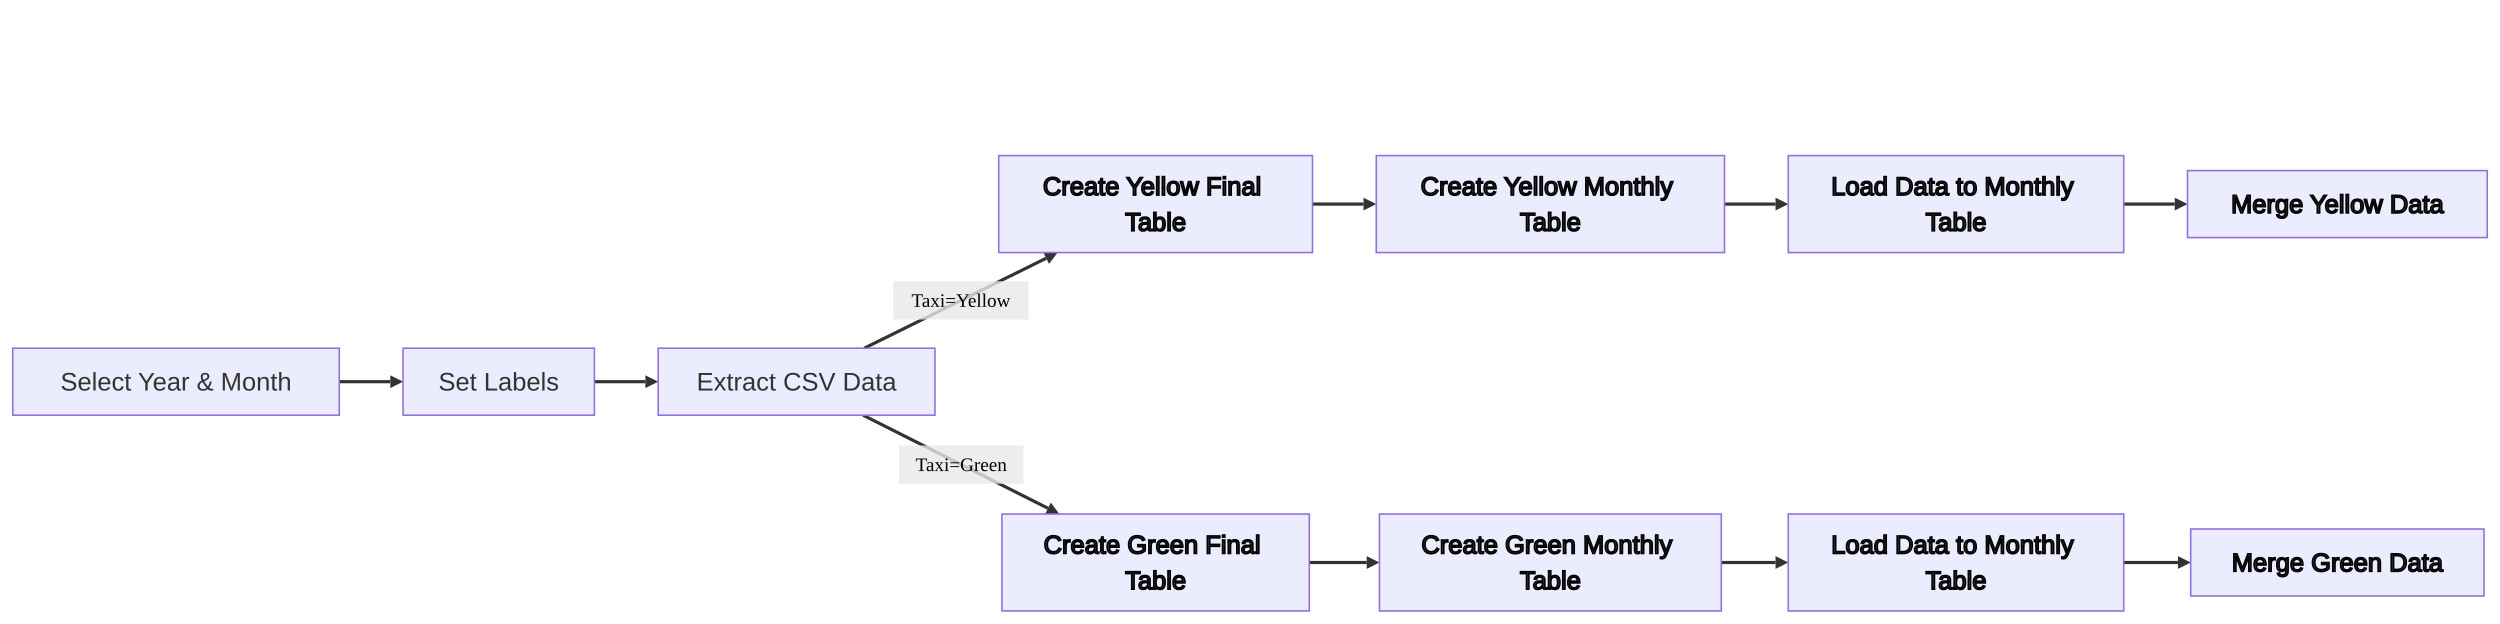
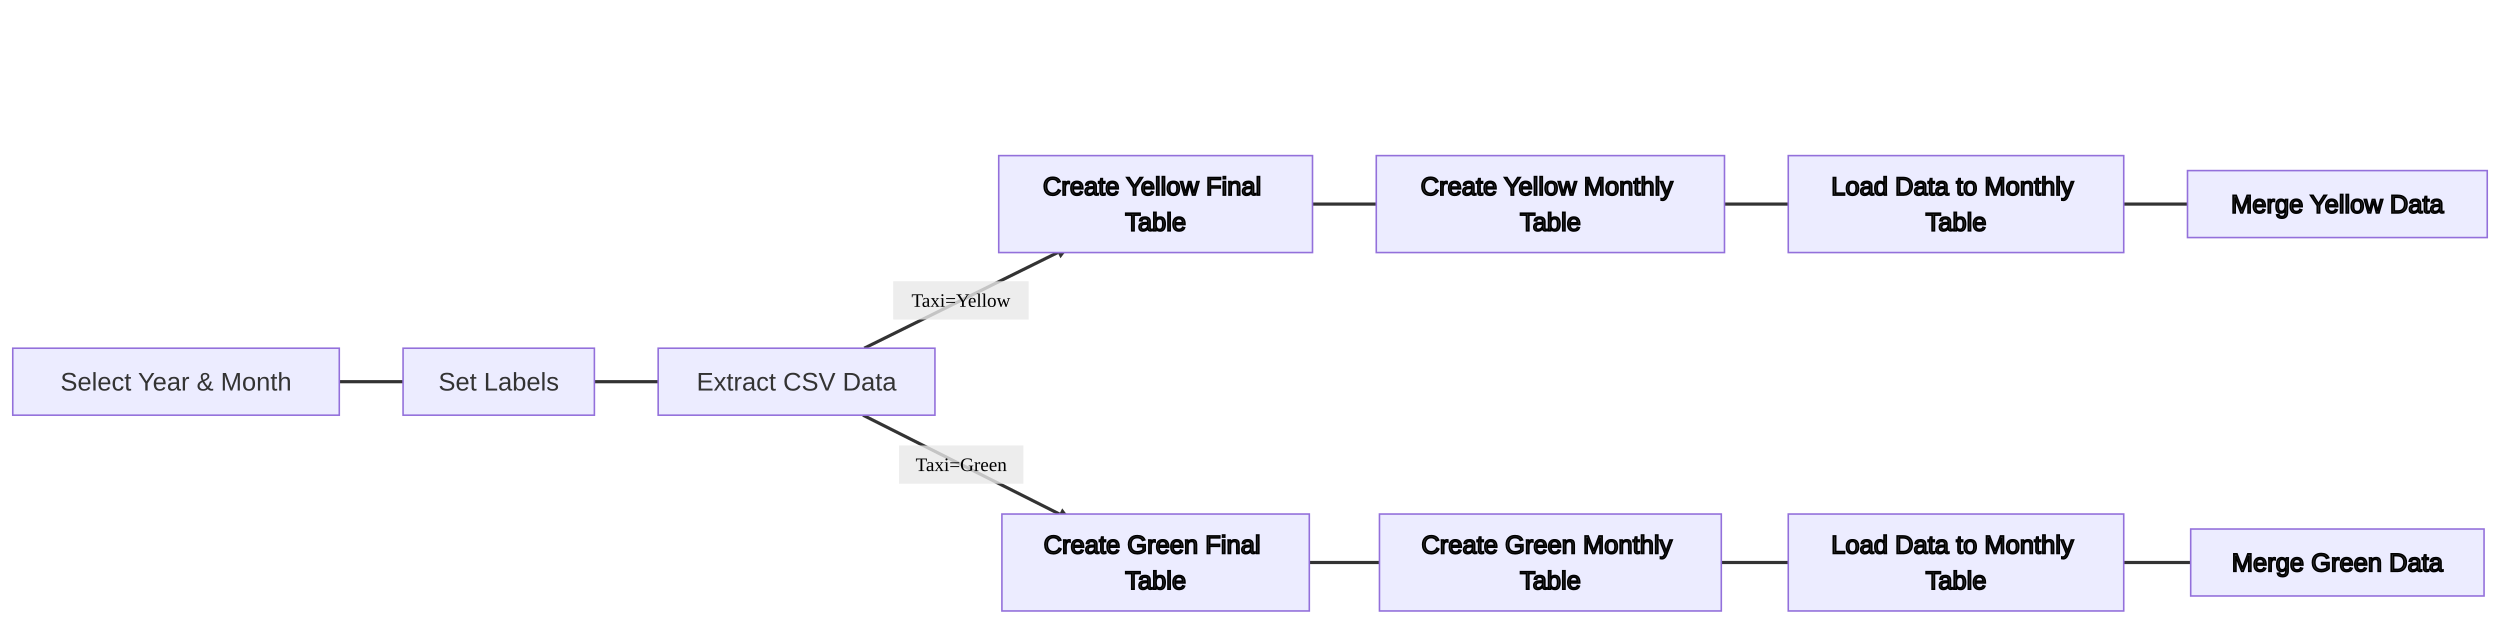
<svg xmlns="http://www.w3.org/2000/svg" viewBox="-8.0 -8.0 1568 391.2" width="1568" height="391.2" style="background-color: white">
  <defs>
    <marker id="arrow" viewBox="0 0 10 10" markerWidth="8" markerHeight="8" refX="0" refY="5" orient="auto" markerUnits="userSpaceOnUse">
      <path d="M 0 0 L 10 5 L 0 10 z" fill="#333333" />
    </marker>
    <marker id="circle-end" viewBox="0 0 10 10" markerWidth="8" markerHeight="8" refX="10" refY="5" orient="auto" markerUnits="userSpaceOnUse">
      <circle cx="5" cy="5" r="5" fill="#333333" />
    </marker>
    <marker id="cross-end" viewBox="0 0 11 11" markerWidth="8" markerHeight="8" refX="10" refY="5.5" orient="auto" markerUnits="userSpaceOnUse">
      <path d="M 1,1 l 9,9 M 10,1 l -9,9" stroke="#333333" stroke-width="2" />
    </marker>
    <marker id="arrow-reverse" viewBox="0 0 10 10" markerWidth="8" markerHeight="8" refX="0" refY="5" orient="auto-start-reverse" markerUnits="userSpaceOnUse">
      <path d="M 0 0 L 10 5 L 0 10 z" fill="#333333" />
    </marker>
  </defs>
  <style>.node rect, .node polygon, .node circle, .node &gt; path, .node line { fill: #ECECFF; stroke: #9370DB; stroke-width: 1; }
.node text { fill: #333333; font-family: "trebuchet ms", verdana, arial, sans-serif, "Apple Color Emoji", "Segoe UI Emoji", "Noto Color Emoji", "Twemoji Mozilla"; font-size: 16px; }
.edge path { fill: none; stroke: #333333; }
.edge text { fill: #333333; font-family: "trebuchet ms", verdana, arial, sans-serif, "Apple Color Emoji", "Segoe UI Emoji", "Noto Color Emoji", "Twemoji Mozilla"; font-size: 12px; }
.subgraph rect { fill: #ffffde; stroke: #aaaa33; stroke-width: 1; opacity: 0.5; }
.subgraph text { fill: #333333; font-family: "trebuchet ms", verdana, arial, sans-serif, "Apple Color Emoji", "Segoe UI Emoji", "Noto Color Emoji", "Twemoji Mozilla"; font-size: 12px; font-weight: bold; }
.yellow { fill:#FFD700;stroke:#000;stroke-width:1px;color:#000; }
.green { fill:#32CD32;stroke:#000;stroke-width:1px;color:#000; }
</style>
  <g class="edge" data-edge-source="Start" data-edge-target="SetLabel">
-     <path d="M204.8,231.4 L236.8,231.4" stroke-width="2" marker-end="url(#arrow)" />
+     <path d="M204.8,231.4 L244.8,231.4" stroke-width="2" marker-end="url(#arrow)" />
  </g>
  <g class="edge" data-edge-source="SetLabel" data-edge-target="Extract">
-     <path d="M364.8,231.4 L396.8,231.4" stroke-width="2" marker-end="url(#arrow)" />
+     <path d="M364.8,231.4 L404.8,231.4" stroke-width="2" marker-end="url(#arrow)" />
  </g>
  <g class="edge" data-edge-source="Extract" data-edge-target="YellowFinalTable">
-     <path d="M534.05,210.4 L648.17,153.95" stroke-width="2" marker-end="url(#arrow)" />
+     <path d="M534.05,210.4 L655.35,150.4" stroke-width="2" marker-end="url(#arrow)" />
  </g>
  <g class="edge" data-edge-source="Extract" data-edge-target="GreenFinalTable">
-     <path d="M533.3,252.4 L649.28,310.8" stroke-width="2" marker-end="url(#arrow)" />
+     <path d="M533.3,252.4 L656.43,314.4" stroke-width="2" marker-end="url(#arrow)" />
  </g>
  <g class="edge" data-edge-source="YellowFinalTable" data-edge-target="YellowMonthlyTable">
-     <path d="M815.2,120 L847.2,120" stroke-width="2" marker-end="url(#arrow)" />
+     <path d="M815.2,120 L855.2,120" stroke-width="2" marker-end="url(#arrow)" />
  </g>
  <g class="edge" data-edge-source="GreenFinalTable" data-edge-target="GreenMonthlyTable">
-     <path d="M813.2,344.8 L849.2,344.8" stroke-width="2" marker-end="url(#arrow)" />
+     <path d="M813.2,344.8 L857.2,344.8" stroke-width="2" marker-end="url(#arrow)" />
  </g>
  <g class="edge" data-edge-source="YellowMonthlyTable" data-edge-target="YellowCopyIn">
-     <path d="M1073.6,120 L1105.6,120" stroke-width="2" marker-end="url(#arrow)" />
+     <path d="M1073.6,120 L1113.6,120" stroke-width="2" marker-end="url(#arrow)" />
  </g>
  <g class="edge" data-edge-source="GreenMonthlyTable" data-edge-target="GreenCopyIn">
-     <path d="M1071.6,344.8 L1105.6,344.8" stroke-width="2" marker-end="url(#arrow)" />
+     <path d="M1071.6,344.8 L1113.6,344.8" stroke-width="2" marker-end="url(#arrow)" />
  </g>
  <g class="edge" data-edge-source="YellowCopyIn" data-edge-target="YellowMerge">
-     <path d="M1324.0,120 L1356.0,120" stroke-width="2" marker-end="url(#arrow)" />
+     <path d="M1324.0,120 L1364.0,120" stroke-width="2" marker-end="url(#arrow)" />
  </g>
  <g class="edge" data-edge-source="GreenCopyIn" data-edge-target="GreenMerge">
-     <path d="M1324.0,344.8 L1358.0,344.8" stroke-width="2" marker-end="url(#arrow)" />
+     <path d="M1324.0,344.8 L1366.0,344.8" stroke-width="2" marker-end="url(#arrow)" />
  </g>
  <g class="node" data-node-id="Start">
    <rect x="0.0" y="210.4" width="204.8" height="42.0" />
    <text text-anchor="middle" dominant-baseline="central" font-family="&quot;trebuchet ms&quot;, verdana, arial, sans-serif, &quot;Apple Color Emoji&quot;, &quot;Segoe UI Emoji&quot;, &quot;Noto Color Emoji&quot;, &quot;Twemoji Mozilla&quot;" x="102.4" y="231.4">Select Year &amp; Month</text>
  </g>
  <g class="node" data-node-id="SetLabel">
    <rect x="244.8" y="210.4" width="120.0" height="42.0" />
    <text text-anchor="middle" dominant-baseline="central" font-family="&quot;trebuchet ms&quot;, verdana, arial, sans-serif, &quot;Apple Color Emoji&quot;, &quot;Segoe UI Emoji&quot;, &quot;Noto Color Emoji&quot;, &quot;Twemoji Mozilla&quot;" x="304.8" y="231.4">Set Labels</text>
  </g>
  <g class="node" data-node-id="Extract">
    <rect x="404.8" y="210.4" width="173.6" height="42.0" />
    <text text-anchor="middle" dominant-baseline="central" font-family="&quot;trebuchet ms&quot;, verdana, arial, sans-serif, &quot;Apple Color Emoji&quot;, &quot;Segoe UI Emoji&quot;, &quot;Noto Color Emoji&quot;, &quot;Twemoji Mozilla&quot;" x="491.6" y="231.4">Extract CSV Data</text>
  </g>
  <g class="node yellow" data-node-id="YellowFinalTable">
    <rect x="618.4" y="89.6" width="196.8" height="60.8" />
    <text text-anchor="middle" dominant-baseline="central" font-family="&quot;trebuchet ms&quot;, verdana, arial, sans-serif, &quot;Apple Color Emoji&quot;, &quot;Segoe UI Emoji&quot;, &quot;Noto Color Emoji&quot;, &quot;Twemoji Mozilla&quot;" x="716.8" y="108.8">
      <tspan x="716.8" y="108.8">Create Yellow Final</tspan>
      <tspan x="716.8" y="131.2">Table</tspan>
    </text>
  </g>
  <g class="node green" data-node-id="GreenFinalTable">
    <rect x="620.4" y="314.4" width="192.8" height="60.8" />
    <text text-anchor="middle" dominant-baseline="central" font-family="&quot;trebuchet ms&quot;, verdana, arial, sans-serif, &quot;Apple Color Emoji&quot;, &quot;Segoe UI Emoji&quot;, &quot;Noto Color Emoji&quot;, &quot;Twemoji Mozilla&quot;" x="716.8" y="333.6">
      <tspan x="716.8" y="333.6">Create Green Final</tspan>
      <tspan x="716.8" y="356">Table</tspan>
    </text>
  </g>
  <g class="node yellow" data-node-id="YellowMonthlyTable">
    <rect x="855.2" y="89.6" width="218.4" height="60.8" />
    <text text-anchor="middle" dominant-baseline="central" font-family="&quot;trebuchet ms&quot;, verdana, arial, sans-serif, &quot;Apple Color Emoji&quot;, &quot;Segoe UI Emoji&quot;, &quot;Noto Color Emoji&quot;, &quot;Twemoji Mozilla&quot;" x="964.4" y="108.8">
      <tspan x="964.4" y="108.8">Create Yellow Monthly</tspan>
      <tspan x="964.4" y="131.2">Table</tspan>
    </text>
  </g>
  <g class="node green" data-node-id="GreenMonthlyTable">
    <rect x="857.2" y="314.4" width="214.4" height="60.8" />
    <text text-anchor="middle" dominant-baseline="central" font-family="&quot;trebuchet ms&quot;, verdana, arial, sans-serif, &quot;Apple Color Emoji&quot;, &quot;Segoe UI Emoji&quot;, &quot;Noto Color Emoji&quot;, &quot;Twemoji Mozilla&quot;" x="964.4" y="333.6">
      <tspan x="964.4" y="333.6">Create Green Monthly</tspan>
      <tspan x="964.4" y="356">Table</tspan>
    </text>
  </g>
  <g class="node yellow" data-node-id="YellowCopyIn">
    <rect x="1113.6" y="89.6" width="210.4" height="60.8" />
    <text text-anchor="middle" dominant-baseline="central" font-family="&quot;trebuchet ms&quot;, verdana, arial, sans-serif, &quot;Apple Color Emoji&quot;, &quot;Segoe UI Emoji&quot;, &quot;Noto Color Emoji&quot;, &quot;Twemoji Mozilla&quot;" x="1218.8" y="108.8">
      <tspan x="1218.8" y="108.8">Load Data to Monthly</tspan>
      <tspan x="1218.8" y="131.2">Table</tspan>
    </text>
  </g>
  <g class="node green" data-node-id="GreenCopyIn">
    <rect x="1113.6" y="314.4" width="210.4" height="60.8" />
    <text text-anchor="middle" dominant-baseline="central" font-family="&quot;trebuchet ms&quot;, verdana, arial, sans-serif, &quot;Apple Color Emoji&quot;, &quot;Segoe UI Emoji&quot;, &quot;Noto Color Emoji&quot;, &quot;Twemoji Mozilla&quot;" x="1218.8" y="333.6">
      <tspan x="1218.8" y="333.6">Load Data to Monthly</tspan>
      <tspan x="1218.8" y="356">Table</tspan>
    </text>
  </g>
  <g class="node yellow" data-node-id="YellowMerge">
    <rect x="1364.0" y="99" width="188.0" height="42.0" />
    <text text-anchor="middle" dominant-baseline="central" font-family="&quot;trebuchet ms&quot;, verdana, arial, sans-serif, &quot;Apple Color Emoji&quot;, &quot;Segoe UI Emoji&quot;, &quot;Noto Color Emoji&quot;, &quot;Twemoji Mozilla&quot;" x="1458" y="120">Merge Yellow Data</text>
  </g>
  <g class="node green" data-node-id="GreenMerge">
    <rect x="1366.0" y="323.8" width="184.0" height="42.0" />
    <text text-anchor="middle" dominant-baseline="central" font-family="&quot;trebuchet ms&quot;, verdana, arial, sans-serif, &quot;Apple Color Emoji&quot;, &quot;Segoe UI Emoji&quot;, &quot;Noto Color Emoji&quot;, &quot;Twemoji Mozilla&quot;" x="1458" y="344.8">Merge Green Data</text>
  </g>
  <g class="edge-label" data-edge-source="Extract" data-edge-target="YellowFinalTable">
    <rect x="552.2" y="168.4" width="85.0" height="24.0" fill="rgba(232,232,232,0.8)" stroke="none" />
    <text text-anchor="middle" dominant-baseline="central" x="594.7" y="180.4">Taxi=Yellow</text>
  </g>
  <g class="edge-label" data-edge-source="Extract" data-edge-target="GreenFinalTable">
    <rect x="555.87" y="271.4" width="78.0" height="24.0" fill="rgba(232,232,232,0.8)" stroke="none" />
    <text text-anchor="middle" dominant-baseline="central" x="594.87" y="283.4">Taxi=Green</text>
  </g>
</svg>
